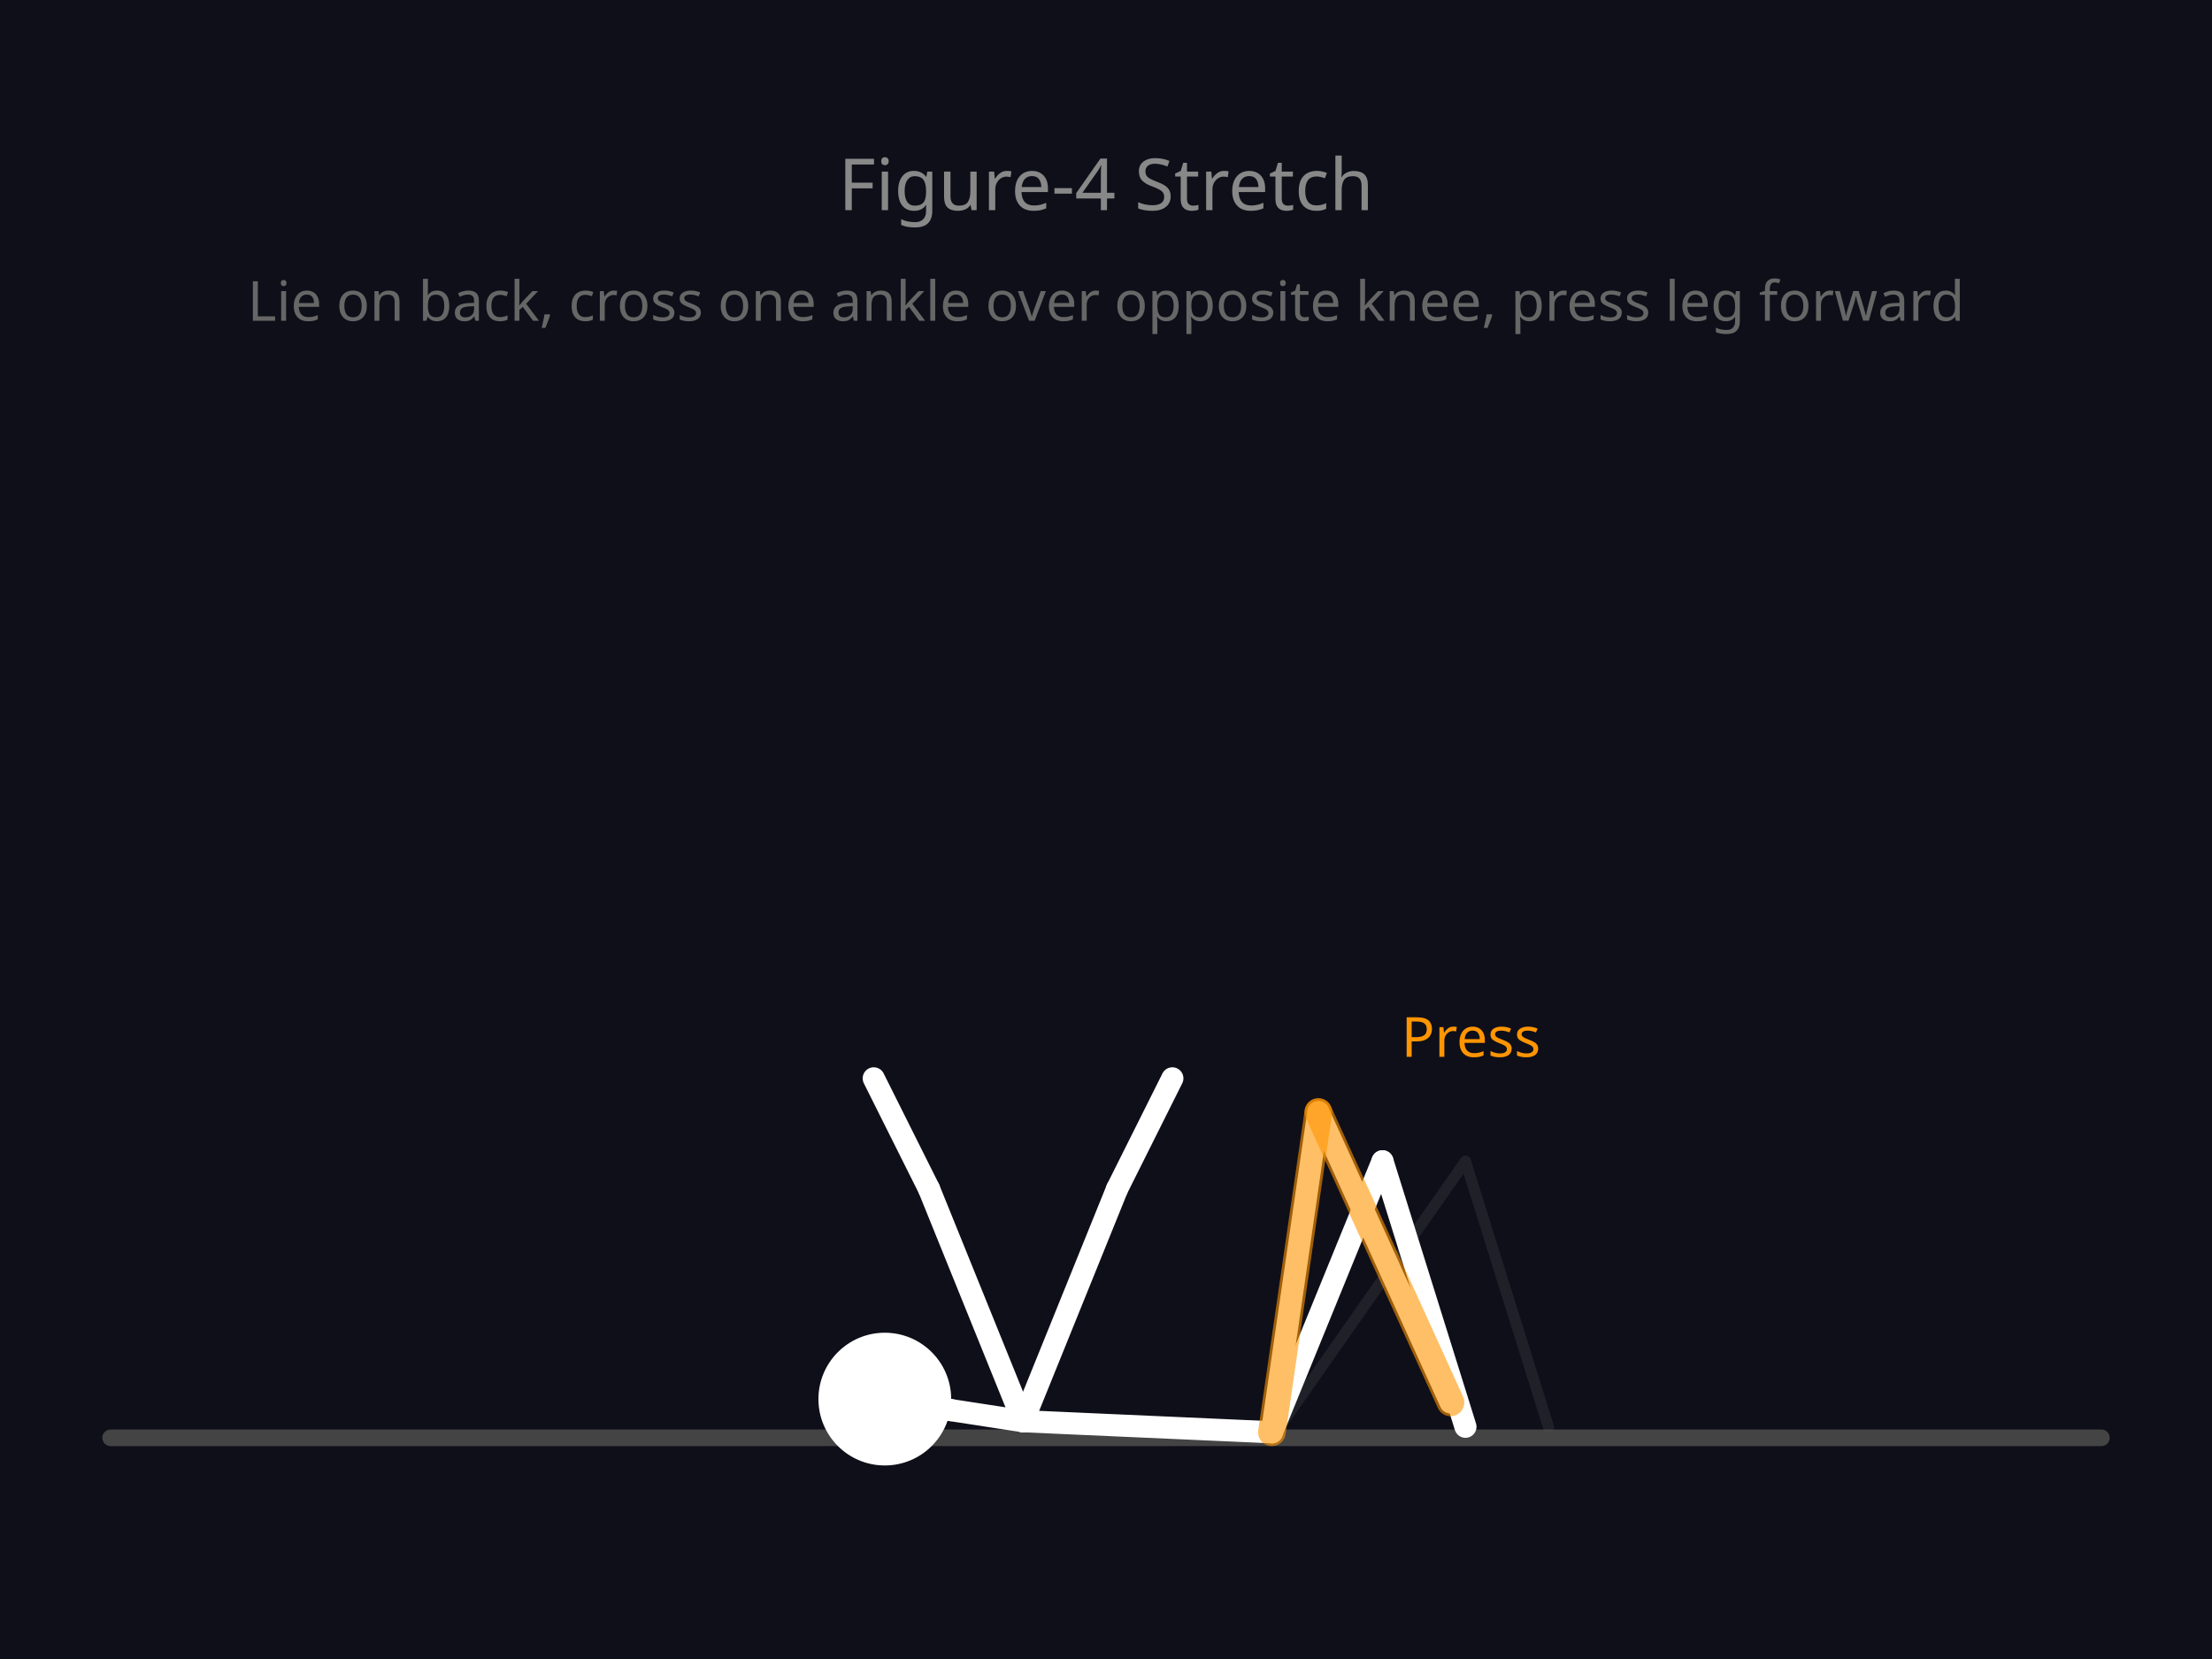
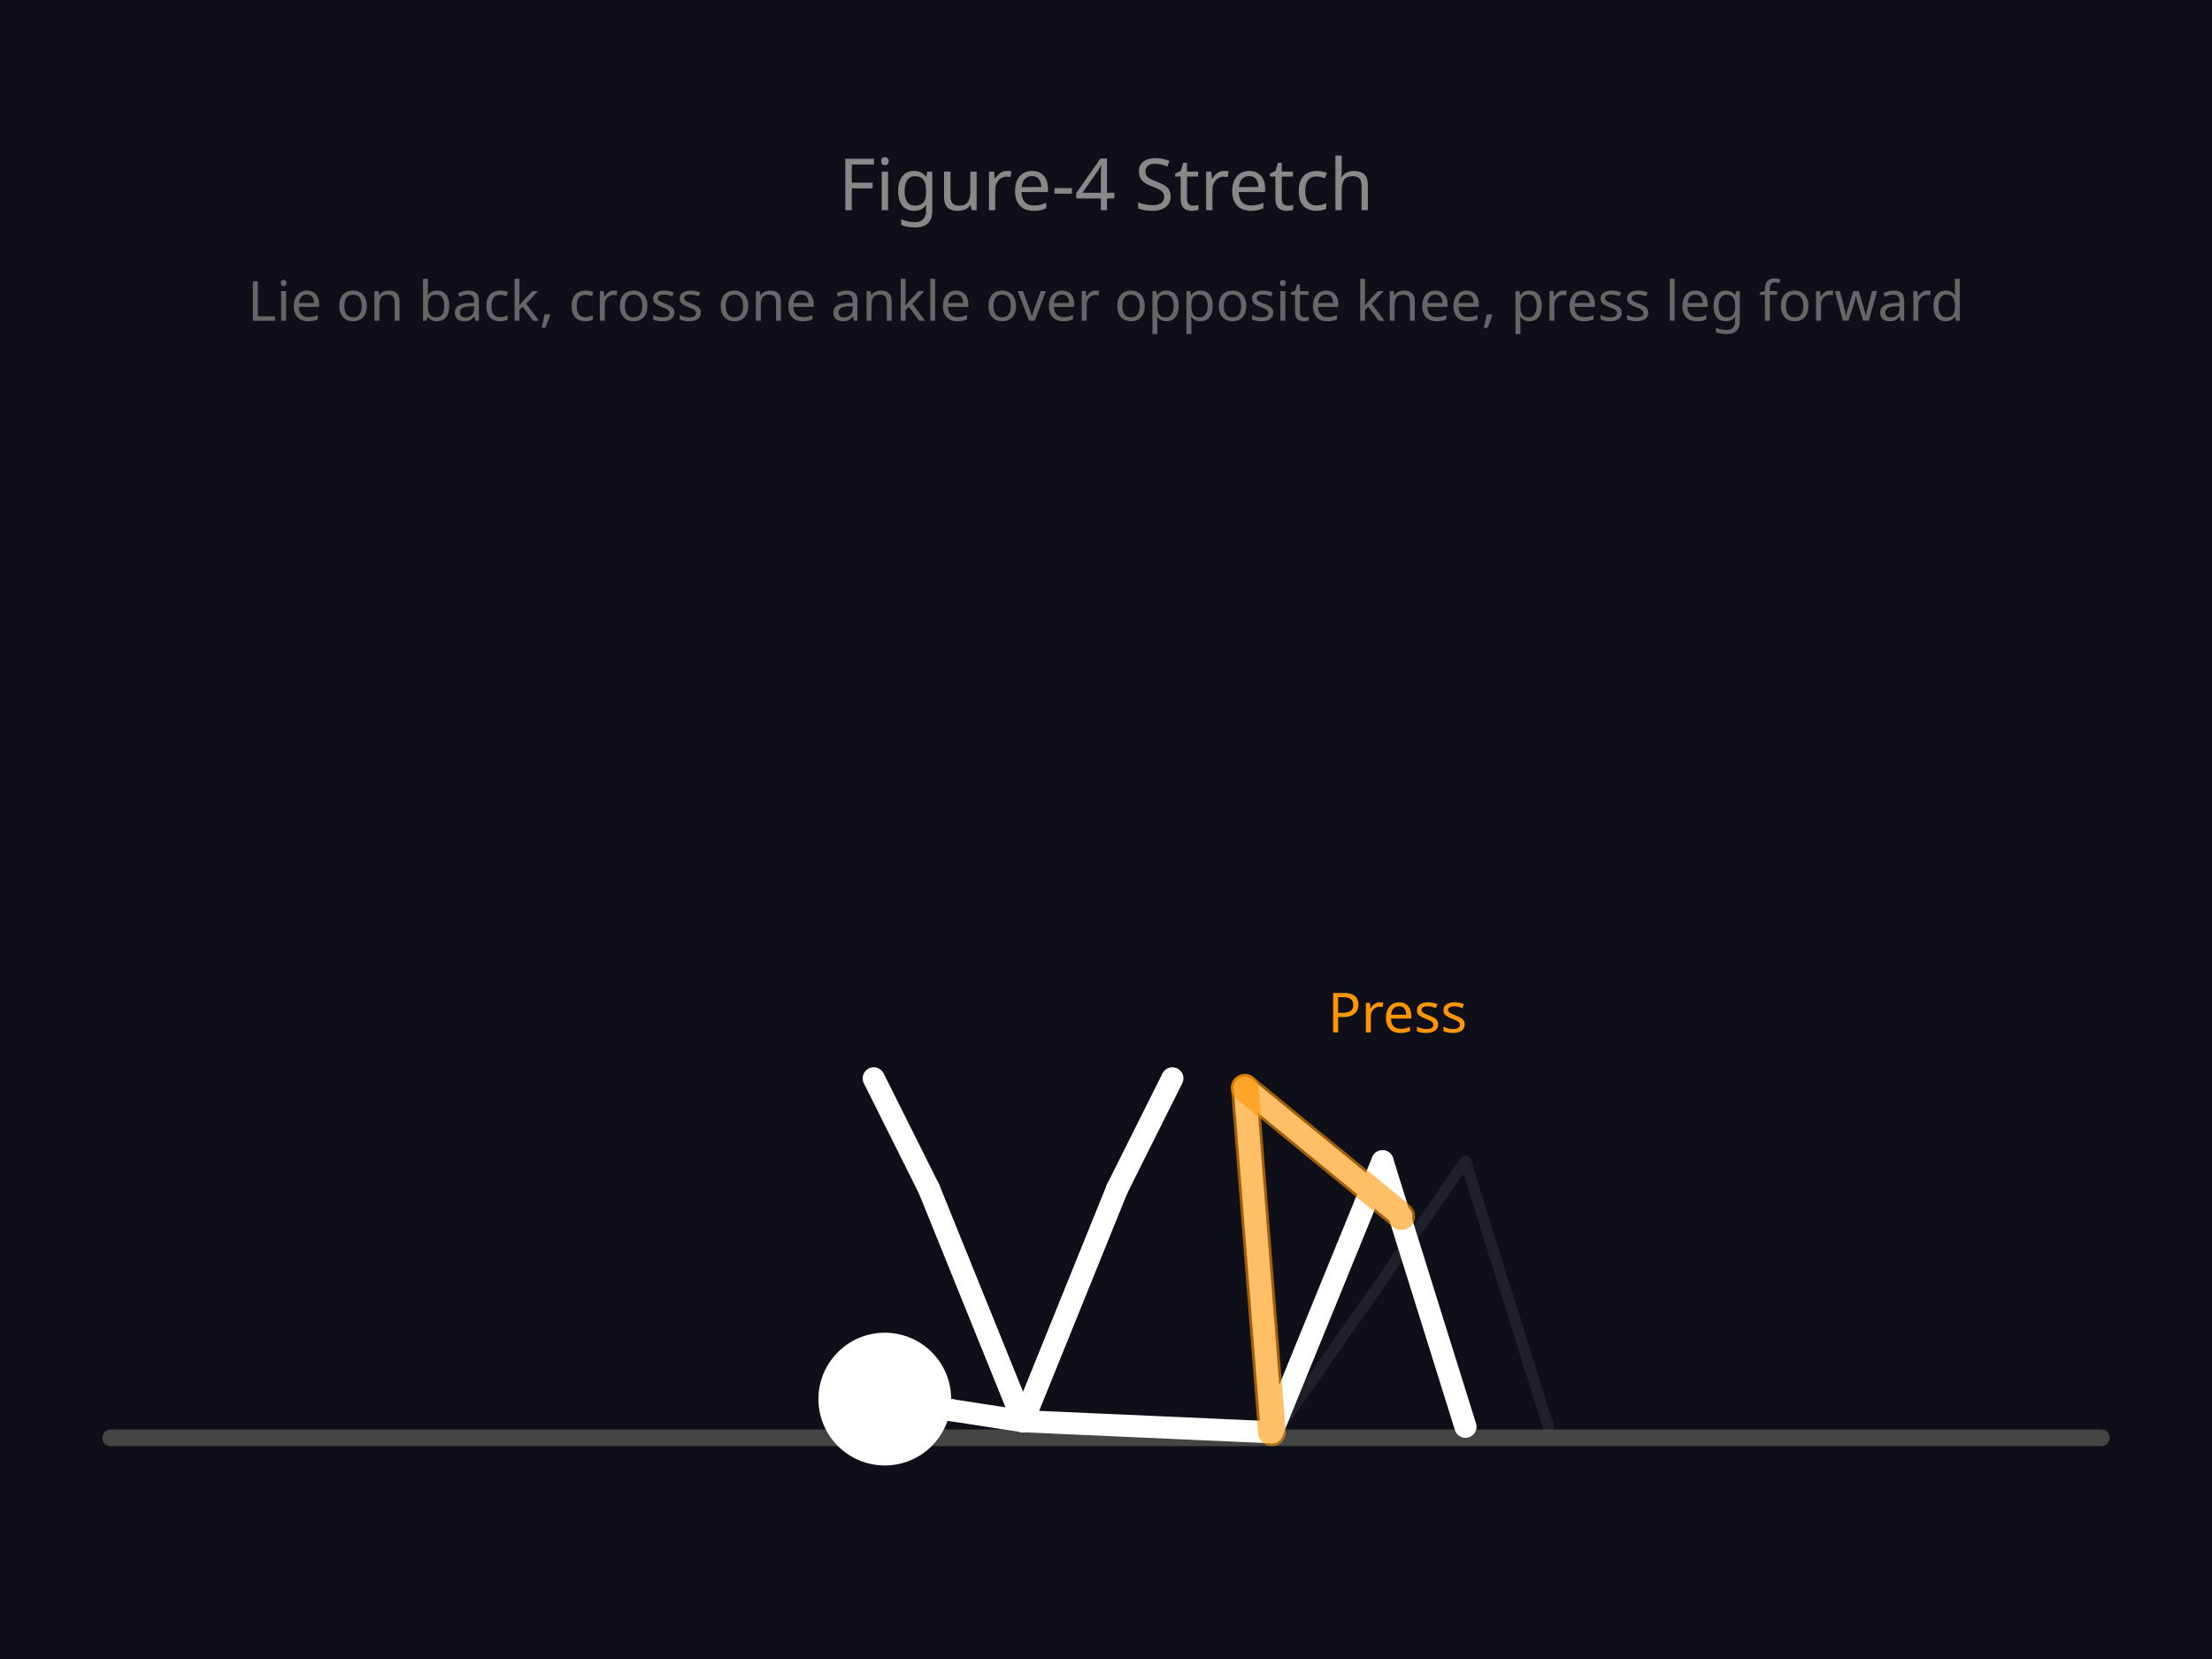
<svg xmlns="http://www.w3.org/2000/svg" viewBox="0 0 400 300">
  <rect width="400" height="300" fill="#0f0f1a" />
  <line x1="20" y1="260" x2="380" y2="260" stroke="#444" stroke-width="3" stroke-linecap="round" />
  <text x="200" y="38" fill="#888" font-size="13" font-family="sans-serif" text-anchor="middle">Figure-4 Stretch</text>
  <text x="200" y="58" fill="#666" font-size="10" font-family="sans-serif" text-anchor="middle">Lie on back, cross one ankle over opposite knee, press leg forward</text>
  <g stroke="#555" stroke-width="2" fill="none" stroke-linecap="round" stroke-linejoin="round" opacity="0.25">
    <circle cx="160" cy="253" r="12" fill="#444" stroke="none" />
    <line x1="160" y1="253" x2="172" y2="255" />
    <line x1="172" y1="255" x2="185" y2="257" />
    <line x1="185" y1="257" x2="230" y2="260" />
    <line x1="185" y1="257" x2="168" y2="215" />
    <line x1="168" y1="215" x2="158" y2="195" />
    <line x1="185" y1="257" x2="202" y2="215" />
    <line x1="202" y1="215" x2="212" y2="195" />
    <line x1="230" y1="260" x2="265" y2="210" />
    <line x1="265" y1="210" x2="280" y2="258" />
    <line x1="230" y1="260" x2="250" y2="210" />
    <line x1="250" y1="210" x2="265" y2="258" />
  </g>
  <g stroke="#FFF" stroke-width="4" fill="none" stroke-linecap="round" stroke-linejoin="round">
    <circle cx="160" cy="253" r="12" fill="#FFF" stroke="none" />
    <line x1="160" y1="253" x2="172" y2="255" />
    <line x1="172" y1="255" x2="185" y2="257" />
    <line x1="185" y1="257" x2="230" y2="259" />
    <line x1="185" y1="257" x2="168" y2="215" />
    <line x1="168" y1="215" x2="158" y2="195" />
    <line x1="185" y1="257" x2="202" y2="215" />
    <line x1="202" y1="215" x2="212" y2="195" />
-     <line x1="230" y1="259" x2="238.4" y2="201.1" />
-     <line x1="238.4" y1="201.1" x2="262.3" y2="253.6" />
+     <line x1="230" y1="259" x2="225.1" y2="196.7" />
+     <line x1="225.1" y1="196.7" x2="253.4" y2="219.9" />
    <line x1="230" y1="259" x2="250" y2="210" />
    <line x1="250" y1="210" x2="265" y2="258" />
-     <line x1="230" y1="259" x2="238.4" y2="201.1" stroke="#FF9500" stroke-width="5" opacity="0.6" />
-     <line x1="238.4" y1="201.1" x2="262.3" y2="253.6" stroke="#FF9500" stroke-width="5" opacity="0.6" />
+     <line x1="230" y1="259" x2="225.1" y2="196.7" stroke="#FF9500" stroke-width="5" opacity="0.6" />
+     <line x1="225.1" y1="196.7" x2="253.4" y2="219.9" stroke="#FF9500" stroke-width="5" opacity="0.6" />
  </g>
-   <text x="253.4" y="191.1" fill="#FF9500" font-size="10" font-family="sans-serif">Press</text>
+   <text x="240.1" y="186.7" fill="#FF9500" font-size="10" font-family="sans-serif">Press</text>
</svg>
